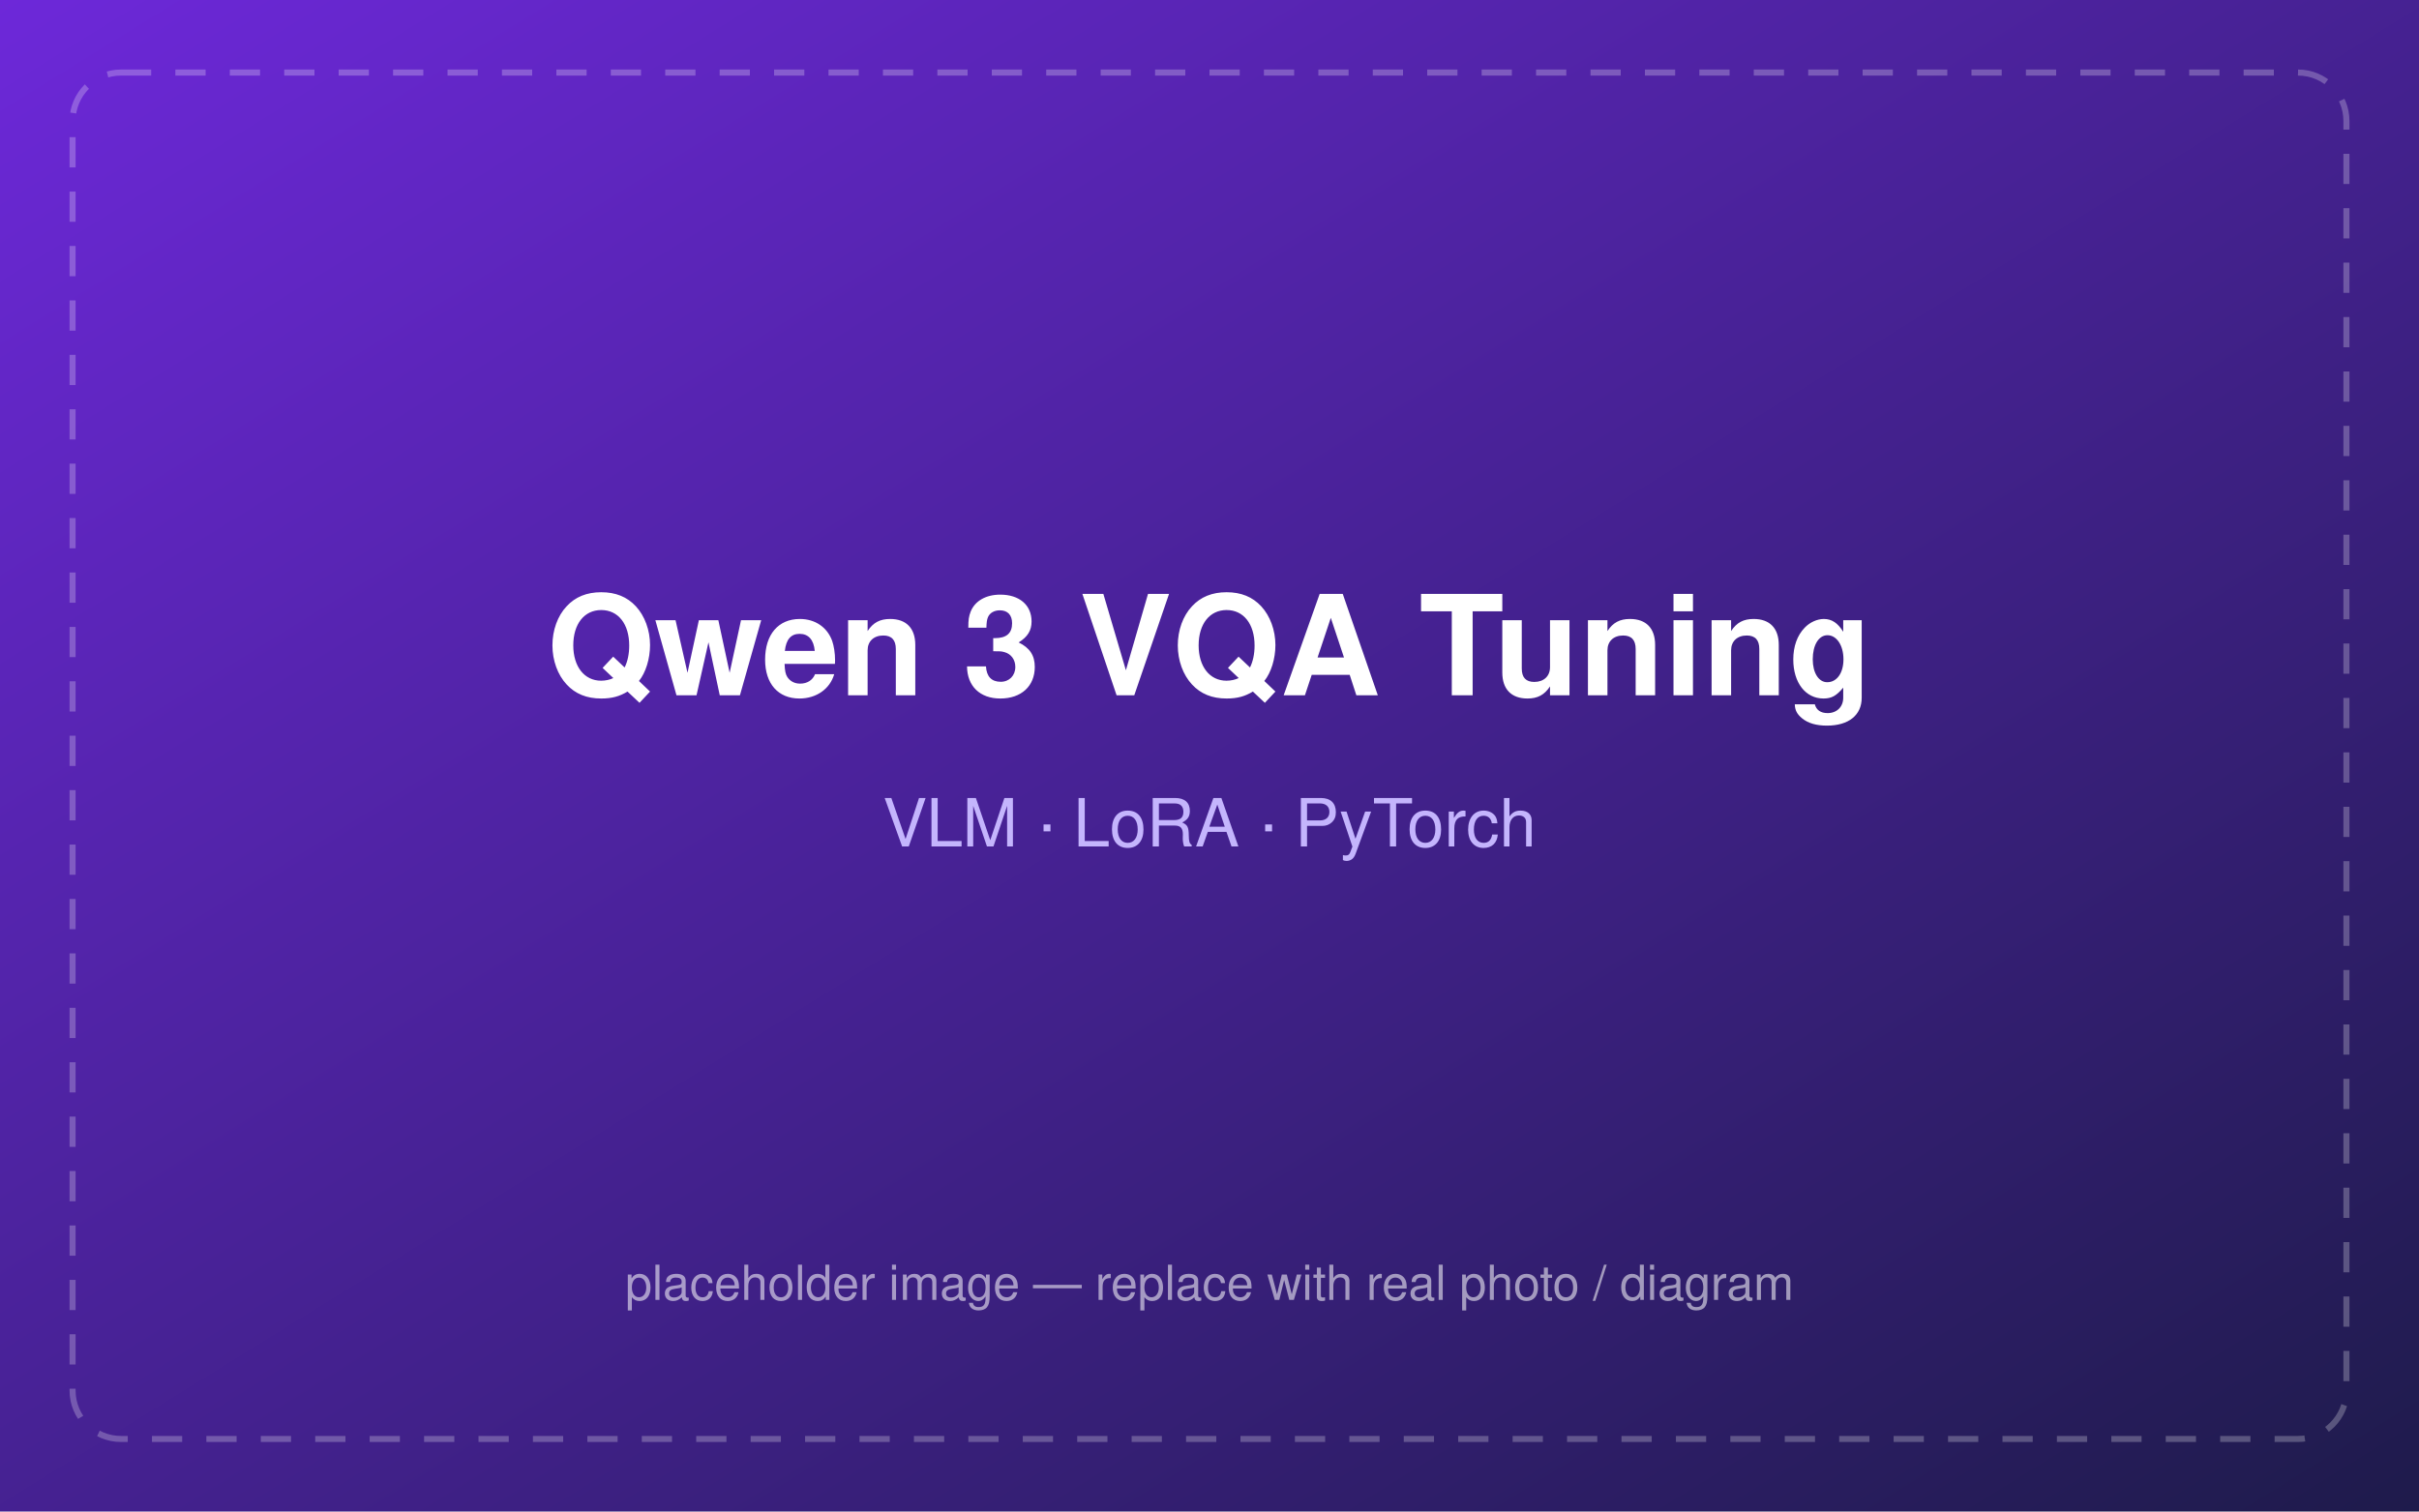
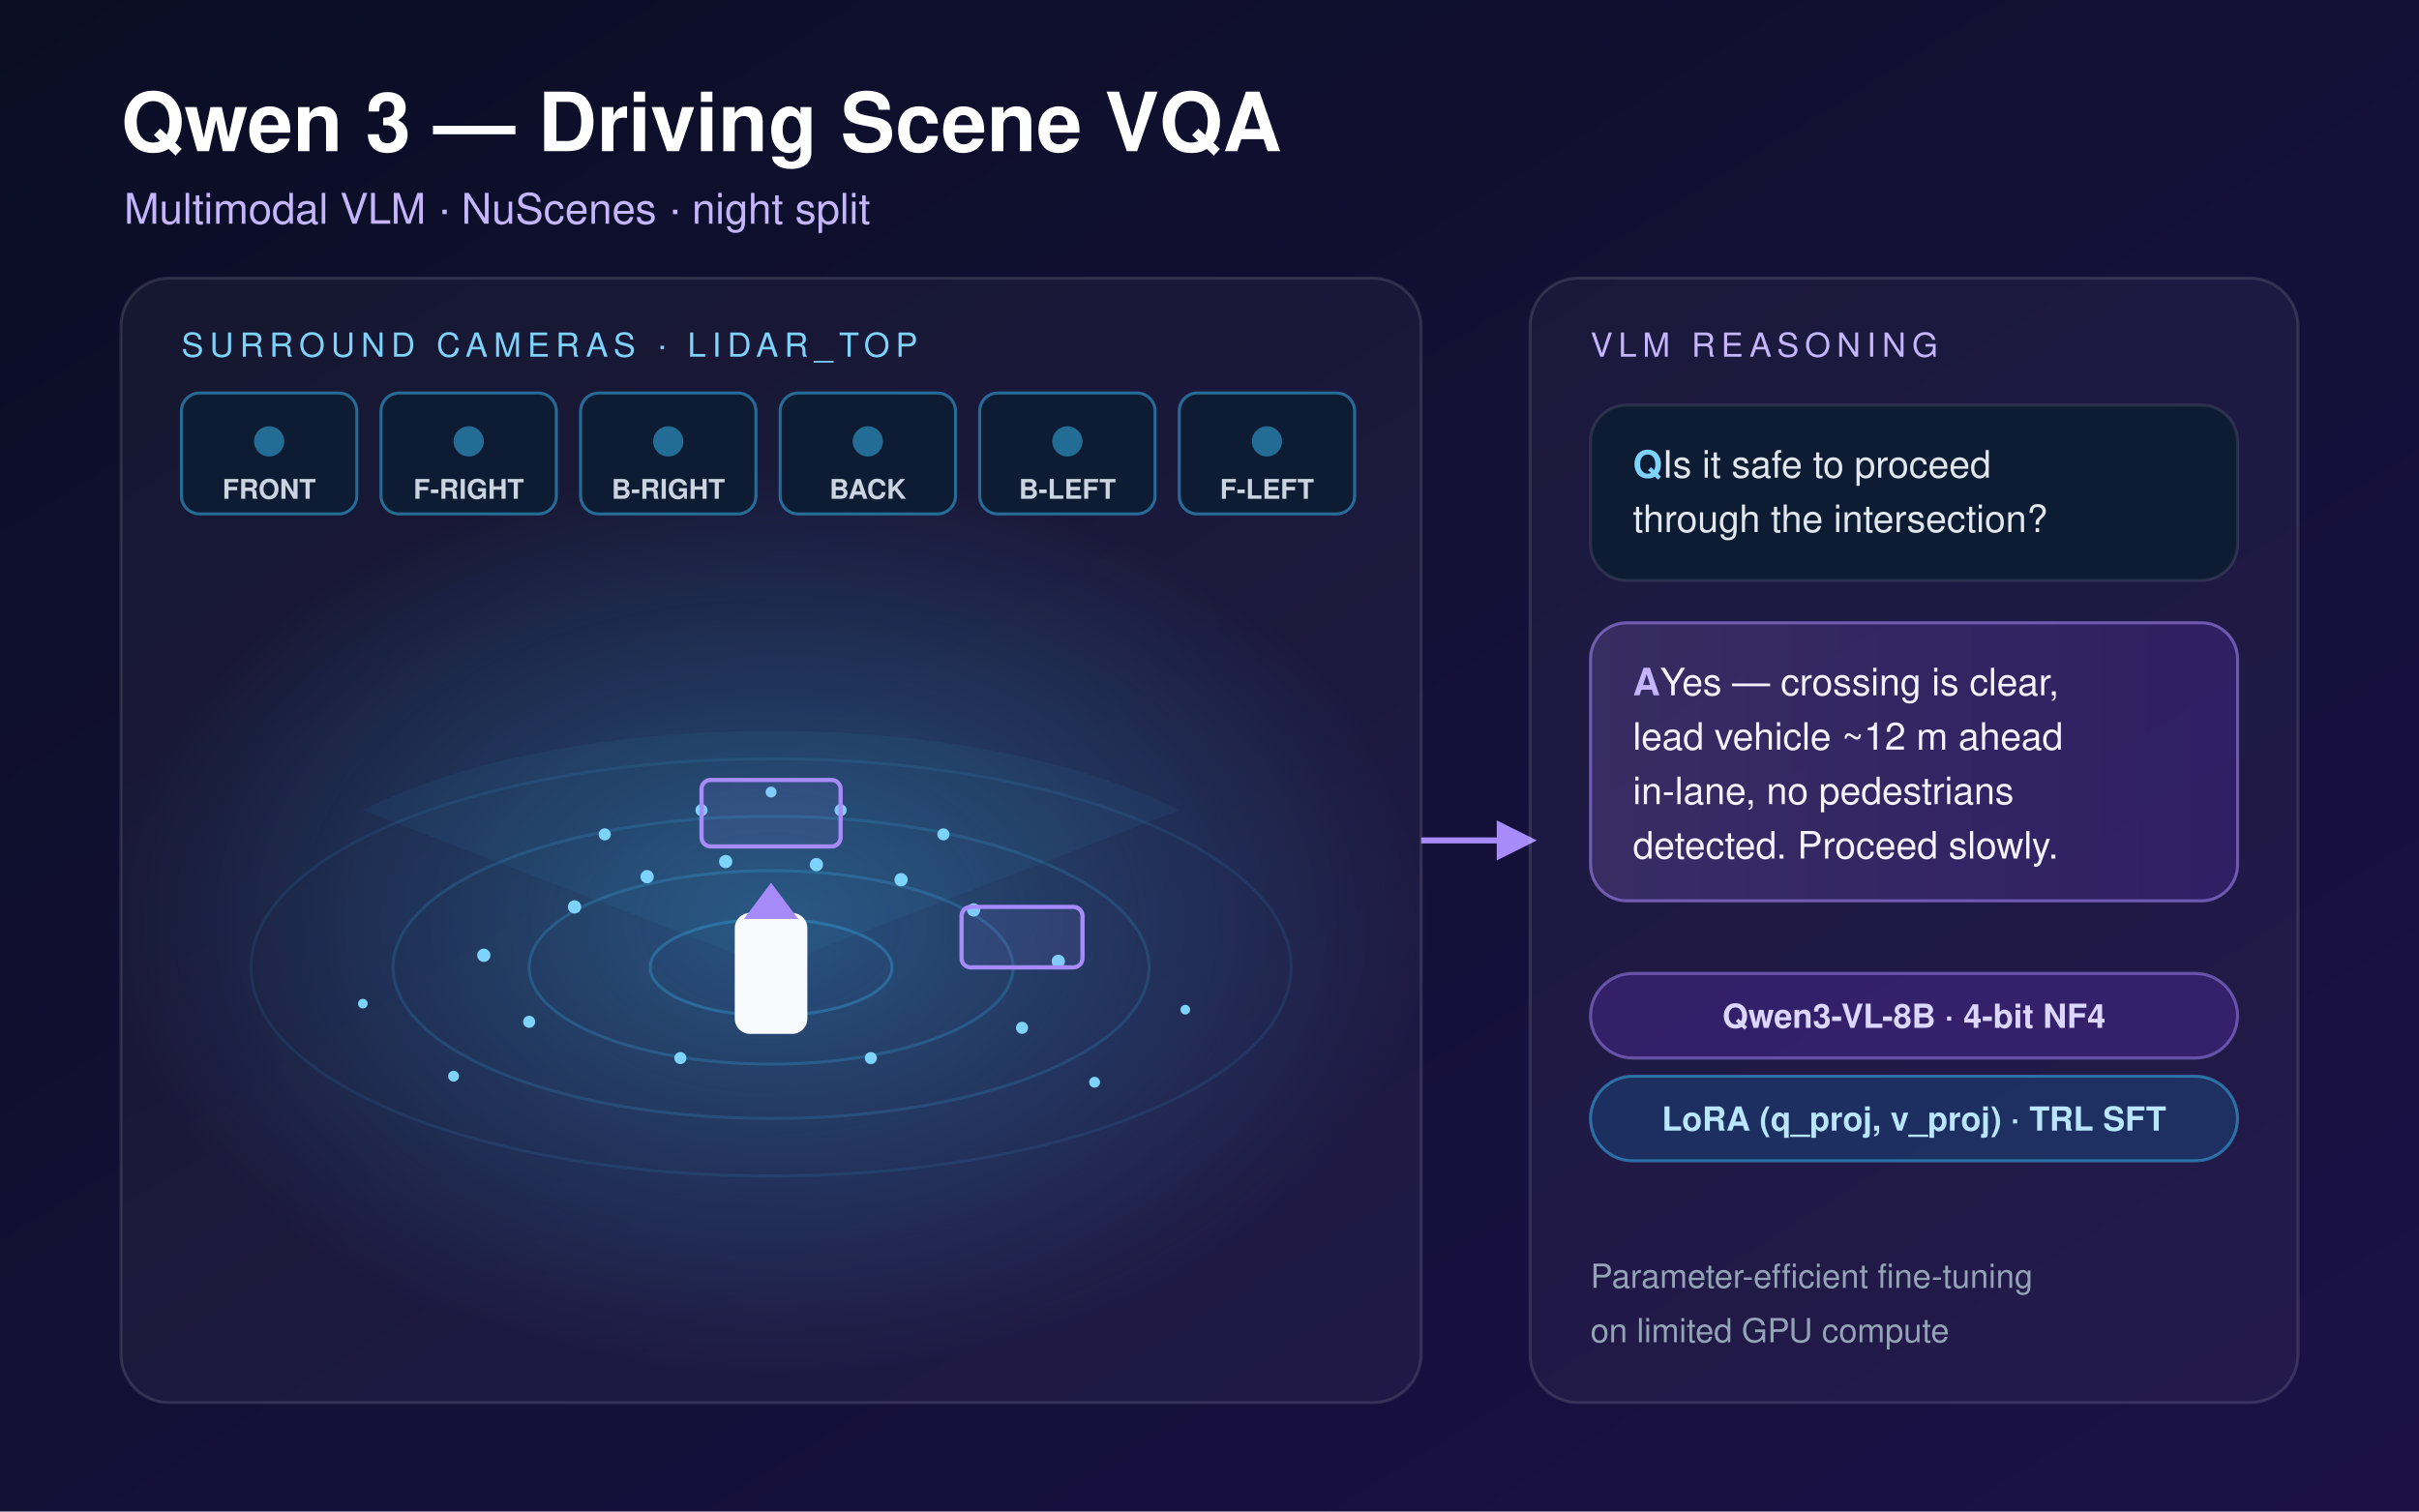
- <svg xmlns="http://www.w3.org/2000/svg" width="800" height="500" viewBox="0 0 800 500" role="img" aria-label="Qwen 3 VQA Tuning placeholder">
+ <svg xmlns="http://www.w3.org/2000/svg" width="800" height="500" viewBox="0 0 800 500" role="img" aria-label="Qwen 3 multimodal driving-scene VQA: surround cameras and LiDAR feeding a vision-language model that answers questions">
  <defs>
-     <linearGradient id="g" x1="0" y1="0" x2="1" y2="1">
-       <stop offset="0" stop-color="#6d28d9" />
-       <stop offset="1" stop-color="#1e1b4b" />
+     <linearGradient id="bg" x1="0" y1="0" x2="1" y2="1">
+       <stop offset="0" stop-color="#0a0e24" />
+       <stop offset="0.55" stop-color="#141038" />
+       <stop offset="1" stop-color="#1b1147" />
+     </linearGradient>
+     <radialGradient id="glow" cx="0.5" cy="0.5" r="0.5">
+       <stop offset="0" stop-color="#38bdf8" stop-opacity="0.35" />
+       <stop offset="1" stop-color="#38bdf8" stop-opacity="0" />
+     </radialGradient>
+     <linearGradient id="accent" x1="0" y1="0" x2="1" y2="0">
+       <stop offset="0" stop-color="#a78bfa" />
+       <stop offset="1" stop-color="#7c3aed" />
    </linearGradient>
  </defs>
-   <rect width="800" height="500" fill="url(#g)" />
-   <rect x="24" y="24" width="752" height="452" fill="none" stroke="#ffffff" stroke-opacity="0.25" stroke-width="2" stroke-dasharray="10 8" rx="16" />
-   <text x="400" y="230" text-anchor="middle" font-family="Segoe UI, Helvetica, Arial, sans-serif" font-size="46" font-weight="700" fill="#ffffff">Qwen 3 VQA Tuning</text>
-   <text x="400" y="280" text-anchor="middle" font-family="Segoe UI, Helvetica, Arial, sans-serif" font-size="22" fill="#c4b5fd">VLM · LoRA · PyTorch</text>
-   <text x="400" y="430" text-anchor="middle" font-family="Segoe UI, Helvetica, Arial, sans-serif" font-size="16" fill="#ffffff" fill-opacity="0.55">placeholder image — replace with real photo / diagram</text>
+   <rect width="800" height="500" fill="url(#bg)" />
+   <ellipse cx="255" cy="305" rx="220" ry="150" fill="url(#glow)" />
+   <text x="40" y="50" font-family="Segoe UI, Helvetica, Arial, sans-serif" font-size="27" font-weight="700" fill="#ffffff">Qwen 3 — Driving Scene VQA</text>
+   <text x="41" y="74" font-family="Segoe UI, Helvetica, Arial, sans-serif" font-size="14" fill="#c4b5fd">Multimodal VLM · NuScenes · night split</text>
+   <rect x="40" y="92" width="430" height="372" rx="16" fill="#ffffff" fill-opacity="0.04" stroke="#ffffff" stroke-opacity="0.12" />
+   <text x="60" y="118" font-family="Segoe UI, Helvetica, Arial, sans-serif" font-size="11" letter-spacing="2" fill="#7dd3fc">SURROUND CAMERAS · LIDAR_TOP</text>
+   <g font-family="Segoe UI, Helvetica, Arial, sans-serif" font-size="9" font-weight="600" fill="#cbd5e1" text-anchor="middle">
+     <g>
+       <rect x="60" y="130" width="58" height="40" rx="6" fill="#0e1c33" stroke="#38bdf8" stroke-opacity="0.5" />
+       <circle cx="89" cy="146" r="5" fill="#38bdf8" fill-opacity="0.5" />
+       <text x="89" y="165">FRONT</text>
+     </g>
+     <g>
+       <rect x="126" y="130" width="58" height="40" rx="6" fill="#0e1c33" stroke="#38bdf8" stroke-opacity="0.5" />
+       <circle cx="155" cy="146" r="5" fill="#38bdf8" fill-opacity="0.5" />
+       <text x="155" y="165">F-RIGHT</text>
+     </g>
+     <g>
+       <rect x="192" y="130" width="58" height="40" rx="6" fill="#0e1c33" stroke="#38bdf8" stroke-opacity="0.5" />
+       <circle cx="221" cy="146" r="5" fill="#38bdf8" fill-opacity="0.5" />
+       <text x="221" y="165">B-RIGHT</text>
+     </g>
+     <g>
+       <rect x="258" y="130" width="58" height="40" rx="6" fill="#0e1c33" stroke="#38bdf8" stroke-opacity="0.5" />
+       <circle cx="287" cy="146" r="5" fill="#38bdf8" fill-opacity="0.5" />
+       <text x="287" y="165">BACK</text>
+     </g>
+     <g>
+       <rect x="324" y="130" width="58" height="40" rx="6" fill="#0e1c33" stroke="#38bdf8" stroke-opacity="0.5" />
+       <circle cx="353" cy="146" r="5" fill="#38bdf8" fill-opacity="0.5" />
+       <text x="353" y="165">B-LEFT</text>
+     </g>
+     <g>
+       <rect x="390" y="130" width="58" height="40" rx="6" fill="#0e1c33" stroke="#38bdf8" stroke-opacity="0.5" />
+       <circle cx="419" cy="146" r="5" fill="#38bdf8" fill-opacity="0.5" />
+       <text x="419" y="165">F-LEFT</text>
+     </g>
+   </g>
+   <g stroke="#38bdf8" fill="none">
+     <ellipse cx="255" cy="320" rx="40" ry="16" stroke-opacity="0.30" />
+     <ellipse cx="255" cy="320" rx="80" ry="32" stroke-opacity="0.22" />
+     <ellipse cx="255" cy="320" rx="125" ry="50" stroke-opacity="0.16" />
+     <ellipse cx="255" cy="320" rx="172" ry="69" stroke-opacity="0.10" />
+   </g>
+   <path d="M255 320 L120 268 A172 69 0 0 1 390 268 Z" fill="#38bdf8" fill-opacity="0.06" />
+   <g fill="#7dd3fc">
+     <circle cx="190" cy="300" r="2.2" />
+     <circle cx="214" cy="290" r="2.2" />
+     <circle cx="240" cy="285" r="2.2" />
+     <circle cx="270" cy="286" r="2.2" />
+     <circle cx="298" cy="291" r="2.2" />
+     <circle cx="322" cy="301" r="2.2" />
+     <circle cx="160" cy="316" r="2.2" />
+     <circle cx="350" cy="318" r="2.2" />
+     <circle cx="200" cy="276" r="2" />
+     <circle cx="232" cy="268" r="2" />
+     <circle cx="278" cy="268" r="2" />
+     <circle cx="312" cy="276" r="2" />
+     <circle cx="175" cy="338" r="2" />
+     <circle cx="225" cy="350" r="2" />
+     <circle cx="288" cy="350" r="2" />
+     <circle cx="338" cy="340" r="2" />
+     <circle cx="150" cy="356" r="1.8" />
+     <circle cx="362" cy="358" r="1.8" />
+     <circle cx="255" cy="262" r="1.8" />
+     <circle cx="120" cy="332" r="1.6" />
+     <circle cx="392" cy="334" r="1.6" />
+   </g>
+   <g stroke="#a78bfa" fill="#a78bfa" fill-opacity="0.10" stroke-width="1.4">
+     <rect x="232" y="258" width="46" height="22" rx="3" />
+     <rect x="318" y="300" width="40" height="20" rx="3" />
+   </g>
+   <g transform="translate(255 322)">
+     <rect x="-12" y="-20" width="24" height="40" rx="5" fill="#f8fafc" />
+     <path d="M0 -30 L9 -18 L-9 -18 Z" fill="#a78bfa" />
+   </g>
+   <g stroke="#a78bfa" stroke-width="2" fill="#a78bfa">
+     <line x1="470" y1="278" x2="496" y2="278" />
+     <path d="M496 273 L506 278 L496 283 Z" />
+   </g>
+   <rect x="506" y="92" width="254" height="372" rx="16" fill="#ffffff" fill-opacity="0.04" stroke="#ffffff" stroke-opacity="0.12" />
+   <text x="526" y="118" font-family="Segoe UI, Helvetica, Arial, sans-serif" font-size="11" letter-spacing="2" fill="#c4b5fd">VLM REASONING</text>
+   <rect x="526" y="134" width="214" height="58" rx="12" fill="#0e1c33" stroke="#ffffff" stroke-opacity="0.10" />
+   <g font-family="Segoe UI, Helvetica, Arial, sans-serif" font-size="12.5" fill="#e2e8f0">
+     <text x="540" y="158">
+       <tspan font-weight="700" fill="#7dd3fc">Q  </tspan>Is it safe to proceed</text>
+     <text x="540" y="176">through the intersection?</text>
+   </g>
+   <rect x="526" y="206" width="214" height="92" rx="12" fill="url(#accent)" fill-opacity="0.18" stroke="#a78bfa" stroke-opacity="0.55" />
+   <g font-family="Segoe UI, Helvetica, Arial, sans-serif" font-size="12.5" fill="#f5f3ff">
+     <text x="540" y="230">
+       <tspan font-weight="700" fill="#c4b5fd">A  </tspan>Yes — crossing is clear,</text>
+     <text x="540" y="248">lead vehicle ~12 m ahead</text>
+     <text x="540" y="266">in-lane, no pedestrians</text>
+     <text x="540" y="284">detected. Proceed slowly.</text>
+   </g>
+   <g font-family="Segoe UI, Helvetica, Arial, sans-serif" font-size="11" font-weight="600">
+     <rect x="526" y="322" width="214" height="28" rx="14" fill="#7c3aed" fill-opacity="0.22" stroke="#a78bfa" stroke-opacity="0.5" />
+     <text x="633" y="340" text-anchor="middle" fill="#ddd6fe">Qwen3-VL-8B · 4-bit NF4</text>
+     <rect x="526" y="356" width="214" height="28" rx="14" fill="#0ea5e9" fill-opacity="0.16" stroke="#38bdf8" stroke-opacity="0.5" />
+     <text x="633" y="374" text-anchor="middle" fill="#bae6fd">LoRA (q_proj, v_proj) · TRL SFT</text>
+   </g>
+   <text x="526" y="426" font-family="Segoe UI, Helvetica, Arial, sans-serif" font-size="11" fill="#94a3b8">Parameter-efficient fine-tuning</text>
+   <text x="526" y="444" font-family="Segoe UI, Helvetica, Arial, sans-serif" font-size="11" fill="#94a3b8">on limited GPU compute</text>
</svg>
